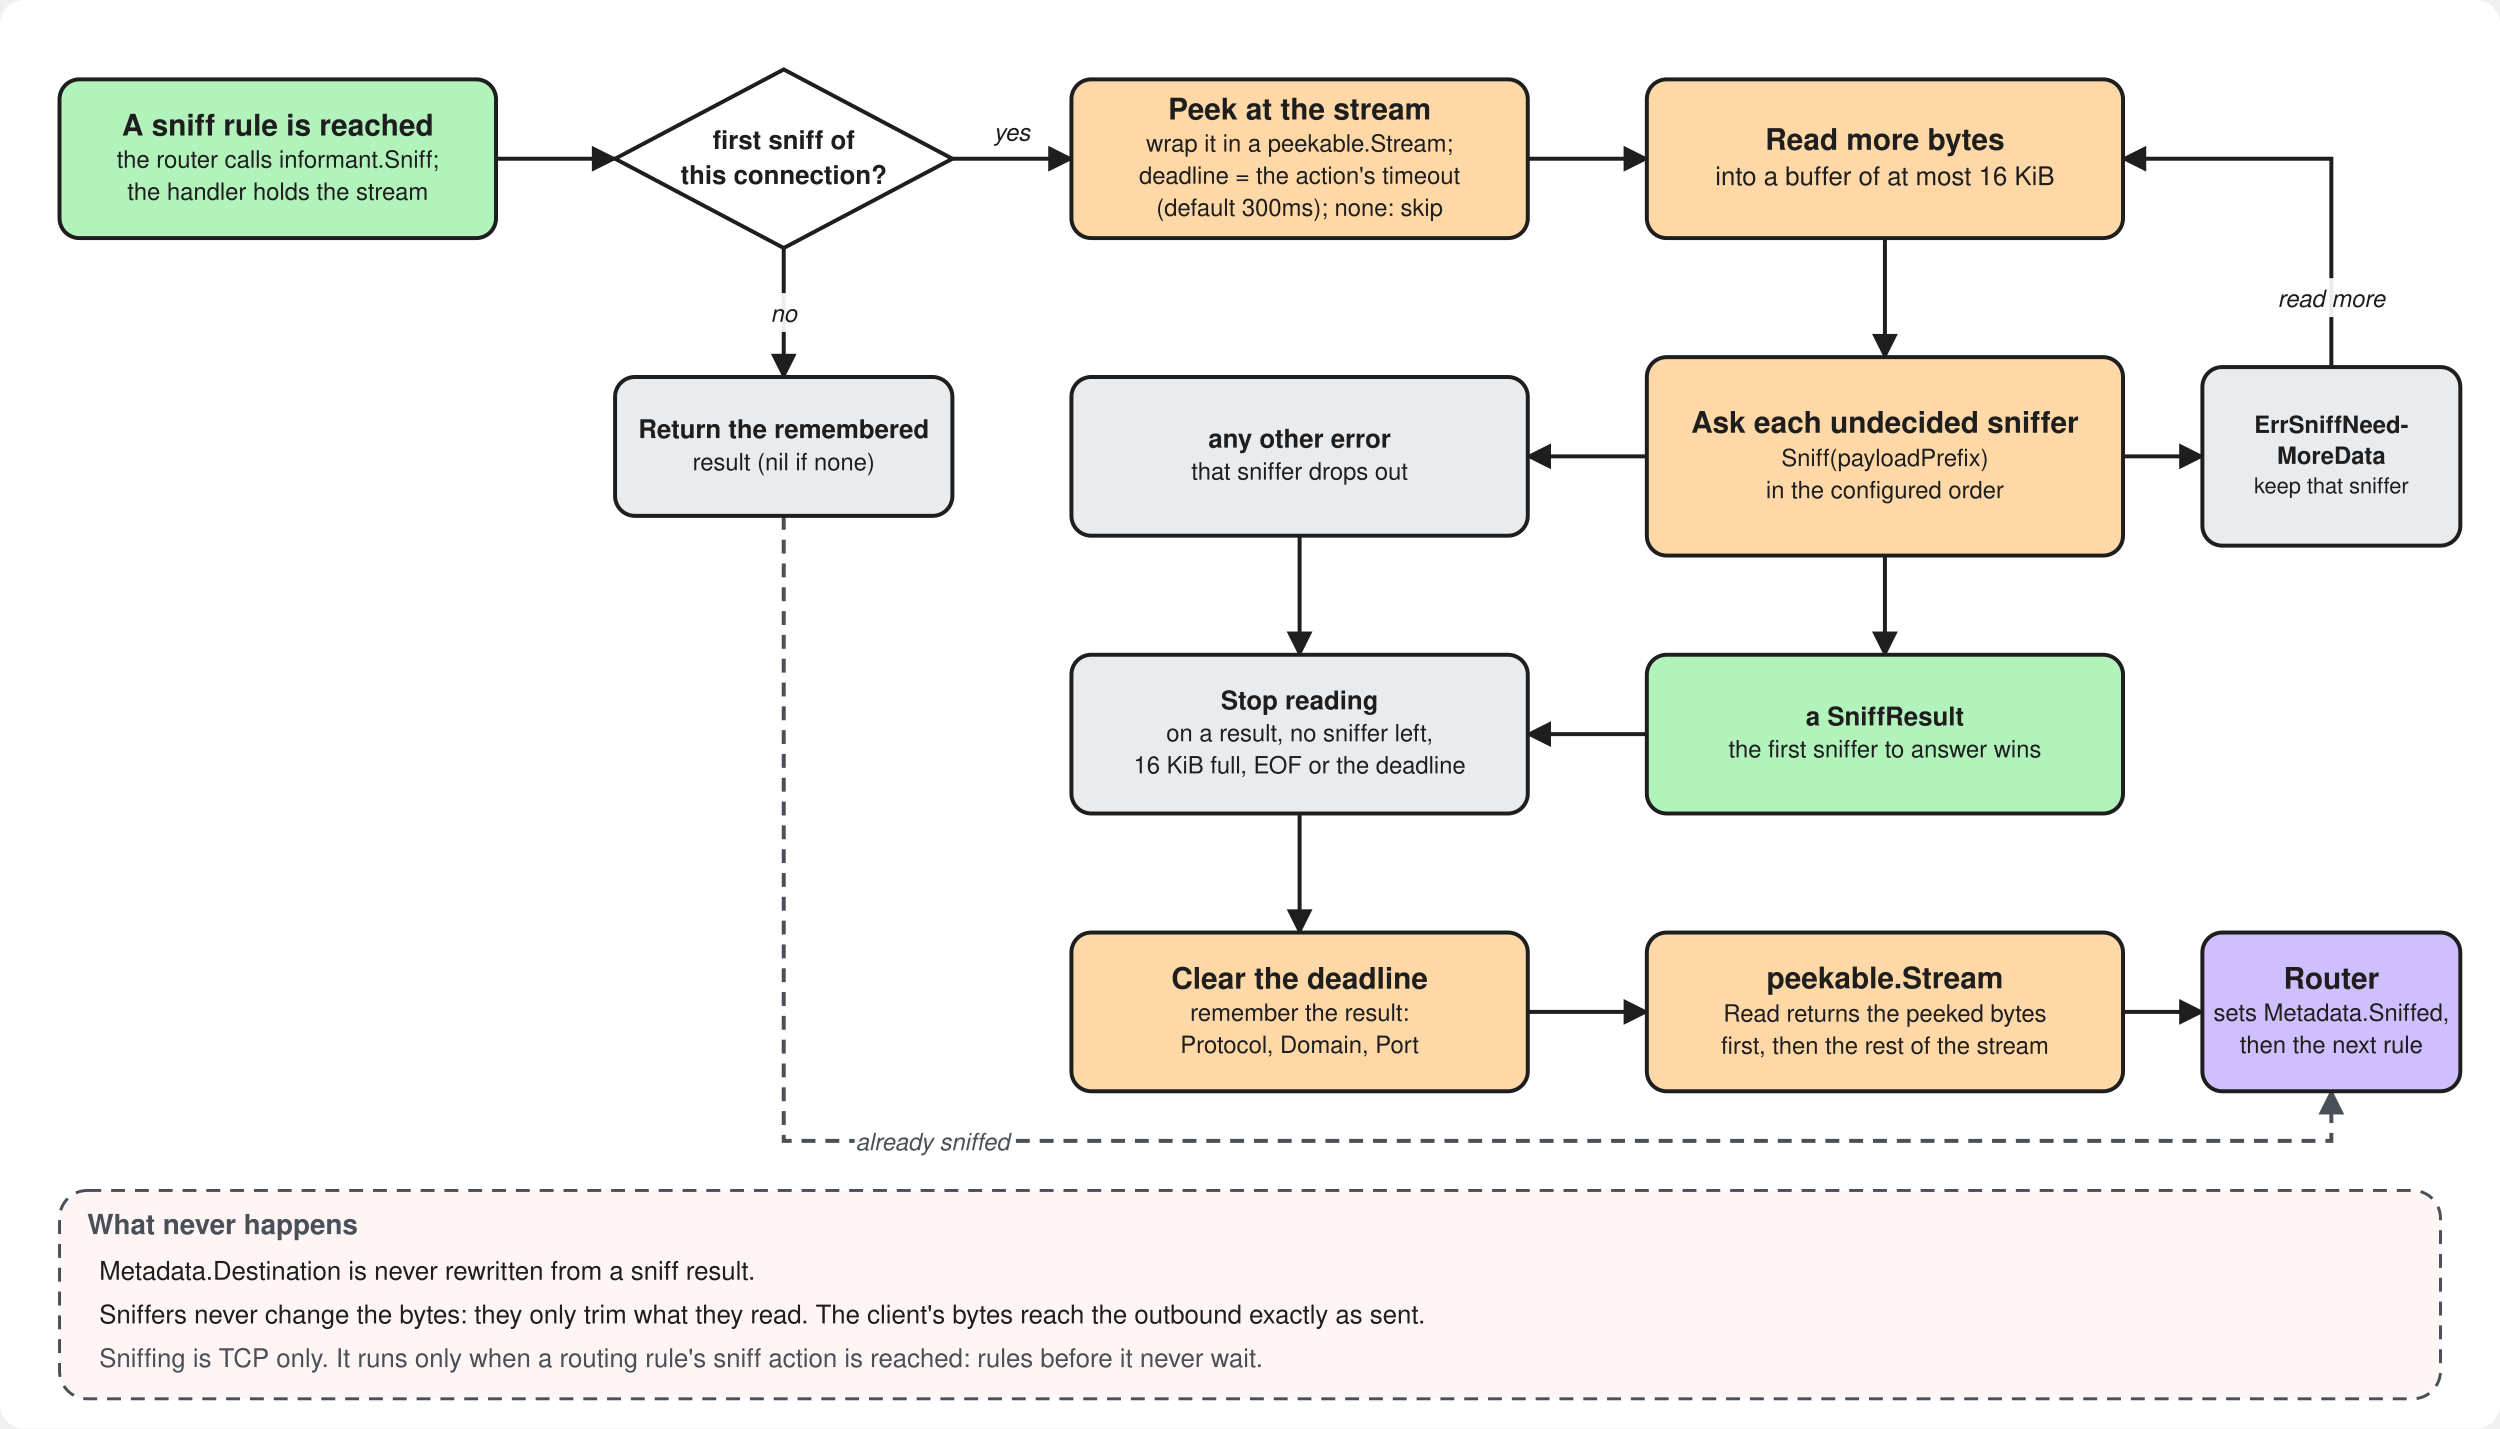
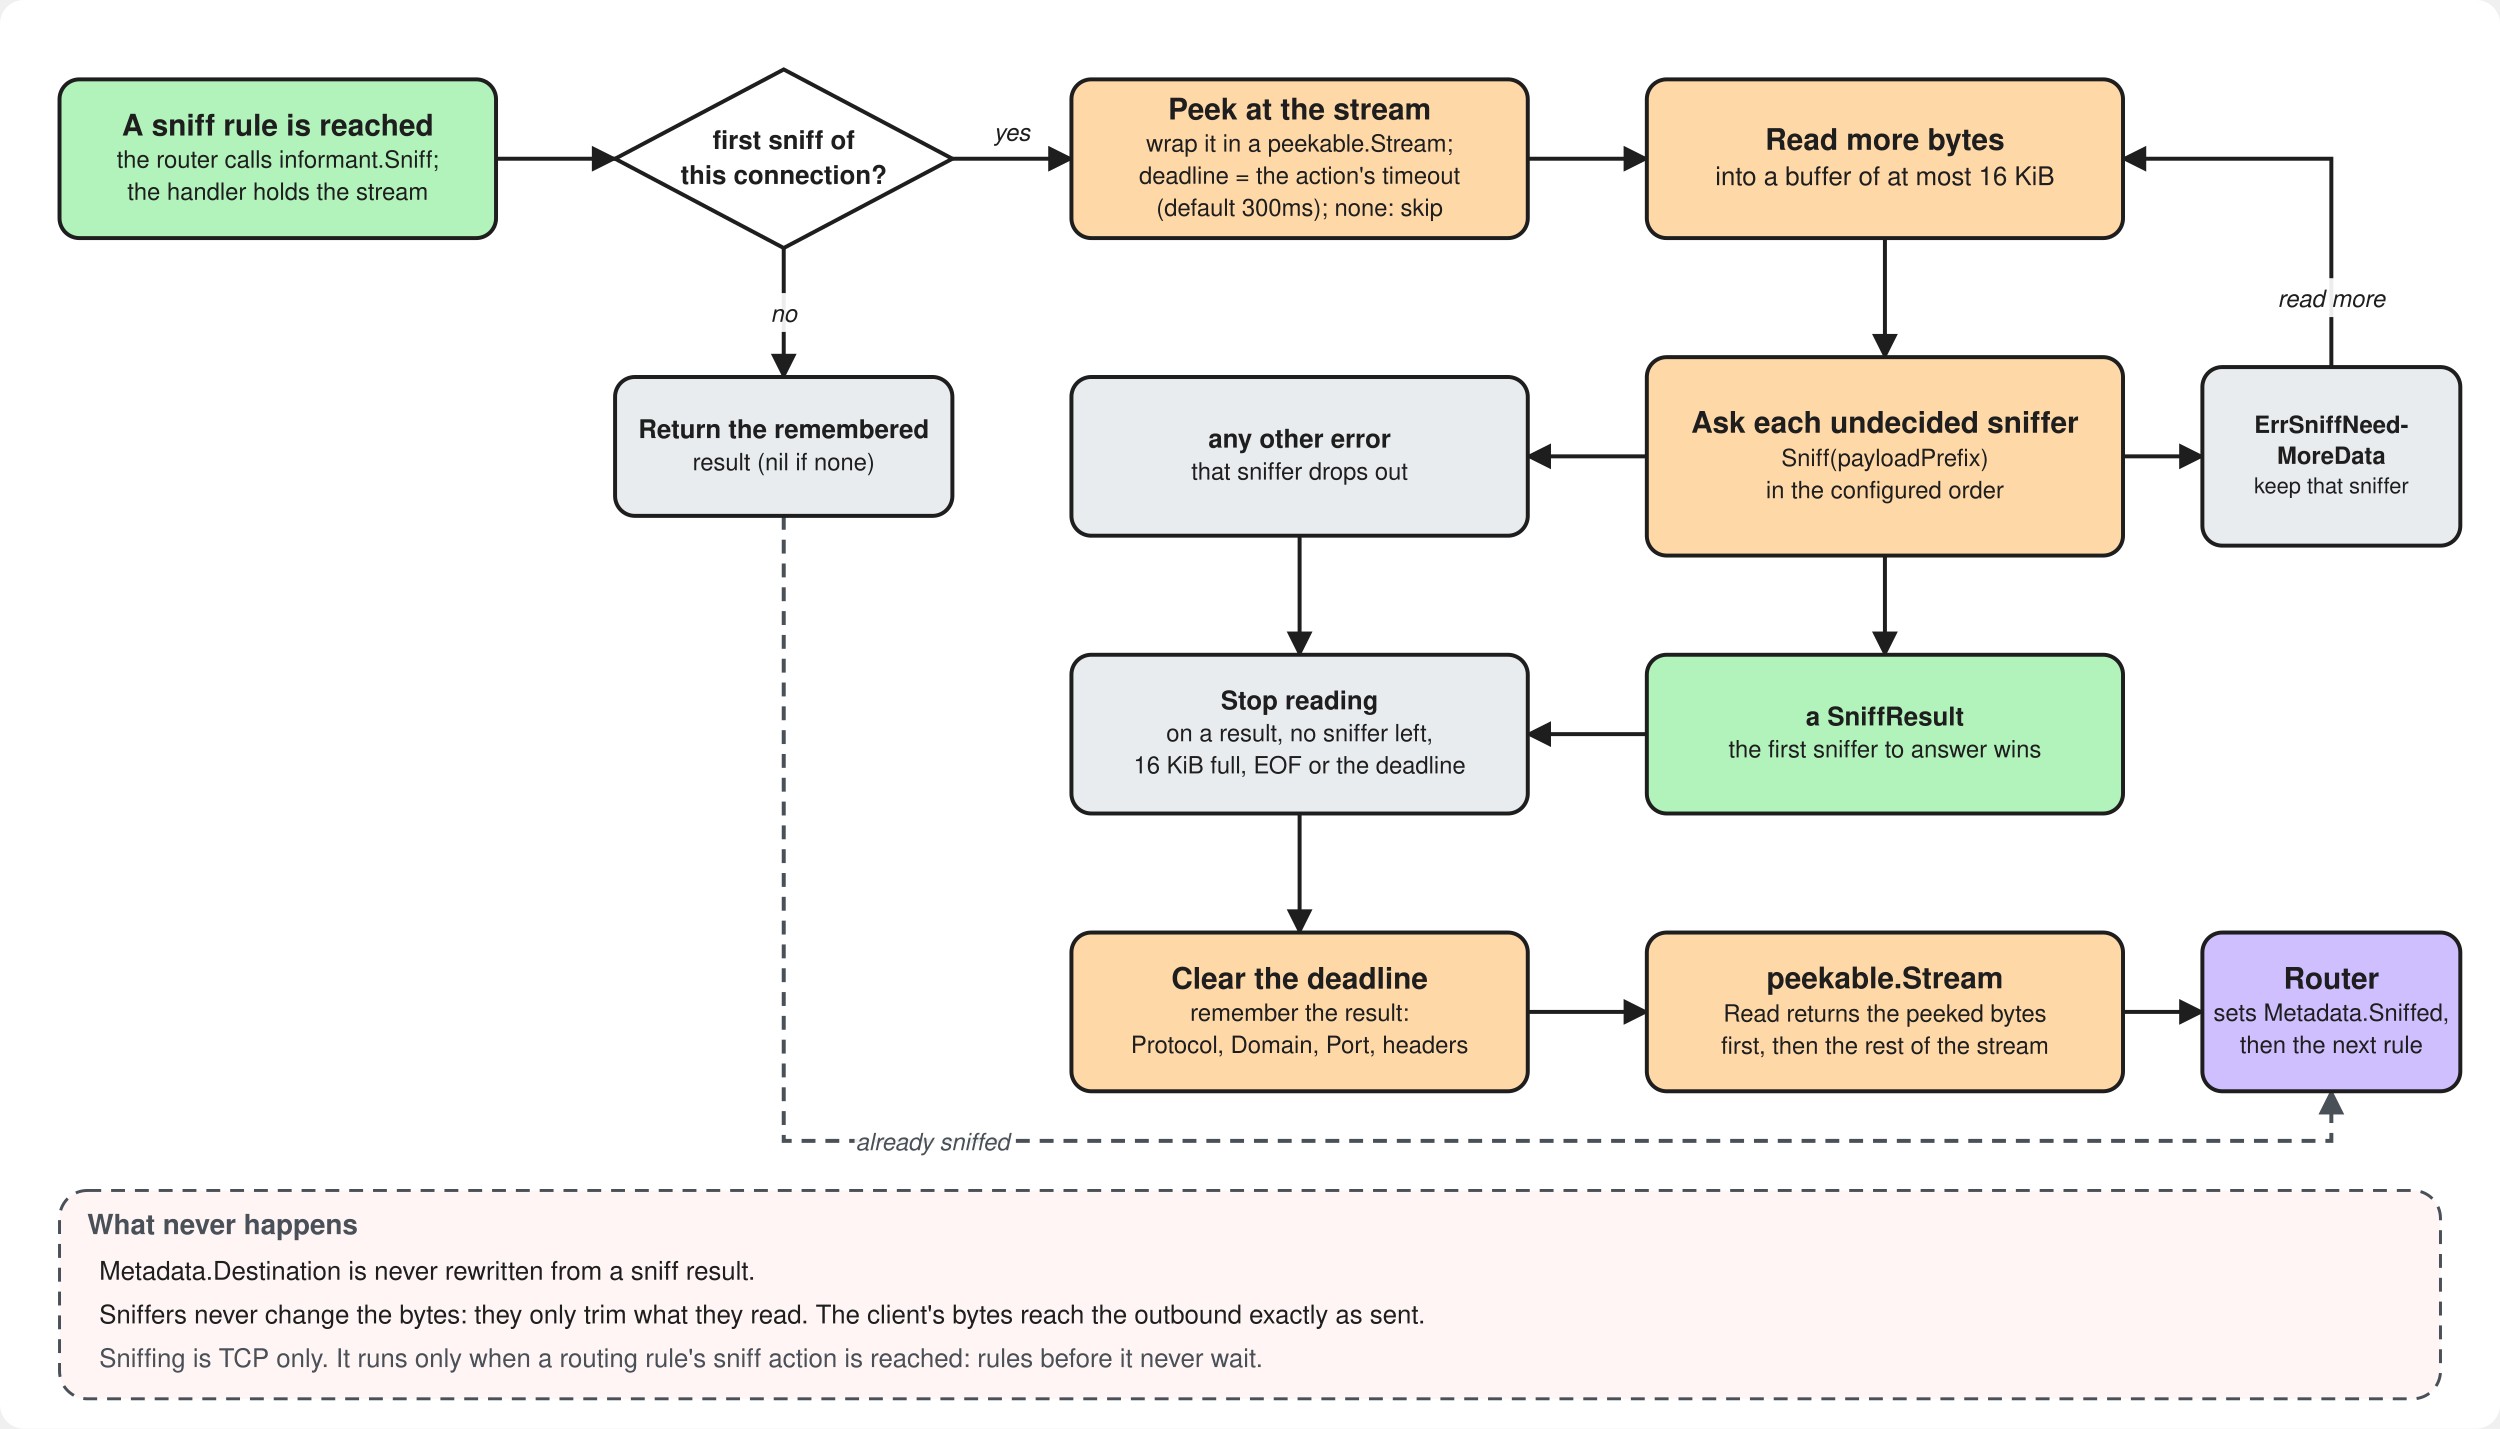
<svg xmlns="http://www.w3.org/2000/svg" viewBox="0 0 1260 720" width="1260" height="720" role="img" aria-label="How a routing rule's sniff action recognises a protocol without changing the stream">
  <defs>
    <marker id="h0" viewBox="0 0 10 10" refX="9" refY="5" markerUnits="userSpaceOnUse" markerWidth="13" markerHeight="13" orient="auto-start-reverse">
      <path d="M0,0 L10,5 L0,10 z" fill="#1e1e1e" />
    </marker>
    <marker id="h1" viewBox="0 0 10 10" refX="9" refY="5" markerUnits="userSpaceOnUse" markerWidth="13" markerHeight="13" orient="auto-start-reverse">
      <path d="M0,0 L10,5 L0,10 z" fill="#c92a2a" />
    </marker>
    <marker id="h2" viewBox="0 0 10 10" refX="9" refY="5" markerUnits="userSpaceOnUse" markerWidth="13" markerHeight="13" orient="auto-start-reverse">
      <path d="M0,0 L10,5 L0,10 z" fill="#495057" />
    </marker>
  </defs>
  <rect x="0" y="0" width="1260" height="720" rx="12" fill="#ffffff" />
  <g font-family="Helvetica, Arial, sans-serif" fill="#1e1e1e">
    <rect x="30" y="600" width="1200" height="105" rx="14" fill="#fff5f5" stroke="#495057" stroke-width="1.5" stroke-dasharray="7 5" />
    <text x="44" y="622" font-size="14" font-weight="bold" fill="#495057">What never happens</text>
    <polyline points="250,80.0 310,80.0" fill="none" stroke="#1e1e1e" stroke-width="2" marker-end="url(#h0)" />
    <polyline points="395.0,125 395.0,190" fill="none" stroke="#1e1e1e" stroke-width="2" marker-end="url(#h0)" />
    <polyline points="480,80.0 540,80.0" fill="none" stroke="#1e1e1e" stroke-width="2" marker-end="url(#h0)" />
    <polyline points="770,80.0 830,80.0" fill="none" stroke="#1e1e1e" stroke-width="2" marker-end="url(#h0)" />
    <polyline points="950.0,120 950.0,180" fill="none" stroke="#1e1e1e" stroke-width="2" marker-end="url(#h0)" />
    <polyline points="1070,230.0 1110,230.0" fill="none" stroke="#1e1e1e" stroke-width="2" marker-end="url(#h0)" />
    <polyline points="1175.0,185 1175,80 1070,80.0" fill="none" stroke="#1e1e1e" stroke-width="2" marker-end="url(#h0)" />
    <polyline points="830,230.0 770,230.0" fill="none" stroke="#1e1e1e" stroke-width="2" marker-end="url(#h0)" />
    <polyline points="950.0,280 950.0,330" fill="none" stroke="#1e1e1e" stroke-width="2" marker-end="url(#h0)" />
    <polyline points="655.0,270 655.0,330" fill="none" stroke="#1e1e1e" stroke-width="2" marker-end="url(#h0)" />
    <polyline points="830,370.0 770,370.0" fill="none" stroke="#1e1e1e" stroke-width="2" marker-end="url(#h0)" />
    <polyline points="655.0,410 655.0,470" fill="none" stroke="#1e1e1e" stroke-width="2" marker-end="url(#h0)" />
    <polyline points="770,510.0 830,510.0" fill="none" stroke="#1e1e1e" stroke-width="2" marker-end="url(#h0)" />
    <polyline points="1070,510.0 1110,510.0" fill="none" stroke="#1e1e1e" stroke-width="2" marker-end="url(#h0)" />
    <polyline points="395.0,260 395,575 1175,575 1175.0,550" fill="none" stroke="#495057" stroke-width="2" stroke-dasharray="7 5" marker-end="url(#h2)" />
    <rect x="30" y="40" width="220" height="80" rx="10" fill="#b2f2bb" stroke="#1e1e1e" stroke-width="2" />
    <text x="140.0" y="68.3" text-anchor="middle" font-size="15" font-weight="bold">A sniff rule is reached</text>
    <text x="140.0" y="84.5" text-anchor="middle" font-size="12">the router calls informant.Sniff;</text>
    <text x="140.0" y="100.7" text-anchor="middle" font-size="12">the handler holds the stream</text>
    <polygon points="395.0,35 480,80.0 395.0,125 310,80.0" fill="#ffffff" stroke="#1e1e1e" stroke-width="2" />
    <text x="395.0" y="75.1" text-anchor="middle" font-size="13" font-weight="bold">first sniff of</text>
    <text x="395.0" y="92.7" text-anchor="middle" font-size="13" font-weight="bold">this connection?</text>
    <rect x="310" y="190" width="170" height="70" rx="10" fill="#e9ecef" stroke="#1e1e1e" stroke-width="2" />
    <text x="395.0" y="220.8" text-anchor="middle" font-size="13" font-weight="bold">Return the remembered</text>
    <text x="395.0" y="237" text-anchor="middle" font-size="12">result (nil if none)</text>
    <rect x="540" y="40" width="230" height="80" rx="10" fill="#ffd8a8" stroke="#1e1e1e" stroke-width="2" />
    <text x="655.0" y="60.2" text-anchor="middle" font-size="15" font-weight="bold">Peek at the stream</text>
    <text x="655.0" y="76.4" text-anchor="middle" font-size="12">wrap it in a peekable.Stream;</text>
    <text x="655.0" y="92.6" text-anchor="middle" font-size="12">deadline = the action's timeout</text>
    <text x="655.0" y="108.8" text-anchor="middle" font-size="12">(default 300ms); none: skip</text>
    <rect x="830" y="40" width="240" height="80" rx="10" fill="#ffd8a8" stroke="#1e1e1e" stroke-width="2" />
    <text x="950.0" y="75.5" text-anchor="middle" font-size="15" font-weight="bold">Read more bytes</text>
    <text x="950.0" y="93.3" text-anchor="middle" font-size="13">into a buffer of at most 16 KiB</text>
    <rect x="830" y="180" width="240" height="100" rx="10" fill="#ffd8a8" stroke="#1e1e1e" stroke-width="2" />
    <text x="950.0" y="218.1" text-anchor="middle" font-size="15" font-weight="bold">Ask each undecided sniffer</text>
    <text x="950.0" y="234.9" text-anchor="middle" font-size="12">Sniff(payloadPrefix)</text>
    <text x="950.0" y="251.1" text-anchor="middle" font-size="12">in the configured order</text>
    <rect x="1110" y="185" width="130" height="90" rx="10" fill="#e9ecef" stroke="#1e1e1e" stroke-width="2" />
    <text x="1175.0" y="218.2" text-anchor="middle" font-size="12" font-weight="bold">ErrSniffNeed-</text>
    <text x="1175.0" y="233.8" text-anchor="middle" font-size="12" font-weight="bold">MoreData</text>
    <text x="1175.0" y="248.6" text-anchor="middle" font-size="11">keep that sniffer</text>
    <rect x="540" y="190" width="230" height="80" rx="10" fill="#e9ecef" stroke="#1e1e1e" stroke-width="2" />
    <text x="655.0" y="225.6" text-anchor="middle" font-size="13" font-weight="bold">any other error</text>
    <text x="655.0" y="241.7" text-anchor="middle" font-size="12">that sniffer drops out</text>
    <rect x="830" y="330" width="240" height="80" rx="10" fill="#b2f2bb" stroke="#1e1e1e" stroke-width="2" />
    <text x="950.0" y="365.6" text-anchor="middle" font-size="13" font-weight="bold">a SniffResult</text>
    <text x="950.0" y="381.7" text-anchor="middle" font-size="12">the first sniffer to answer wins</text>
    <rect x="540" y="330" width="230" height="80" rx="10" fill="#e9ecef" stroke="#1e1e1e" stroke-width="2" />
    <text x="655.0" y="357.5" text-anchor="middle" font-size="13" font-weight="bold">Stop reading</text>
    <text x="655.0" y="373.6" text-anchor="middle" font-size="12">on a result, no sniffer left,</text>
    <text x="655.0" y="389.8" text-anchor="middle" font-size="12">16 KiB full, EOF or the deadline</text>
    <rect x="540" y="470" width="230" height="80" rx="10" fill="#ffd8a8" stroke="#1e1e1e" stroke-width="2" />
    <text x="655.0" y="498.3" text-anchor="middle" font-size="15" font-weight="bold">Clear the deadline</text>
    <text x="655.0" y="514.5" text-anchor="middle" font-size="12">remember the result:</text>
-     <text x="655.0" y="530.7" text-anchor="middle" font-size="12">Protocol, Domain, Port</text>
+     <text x="655.0" y="530.7" text-anchor="middle" font-size="12">Protocol, Domain, Port, headers</text>
    <rect x="830" y="470" width="240" height="80" rx="10" fill="#ffd8a8" stroke="#1e1e1e" stroke-width="2" />
    <text x="950.0" y="498.1" text-anchor="middle" font-size="15" font-weight="bold">peekable.Stream</text>
    <text x="950.0" y="514.9" text-anchor="middle" font-size="12">Read returns the peeked bytes</text>
    <text x="950.0" y="531.1" text-anchor="middle" font-size="12">first, then the rest of the stream</text>
    <rect x="1110" y="470" width="130" height="80" rx="10" fill="#d0bfff" stroke="#1e1e1e" stroke-width="2" />
    <text x="1175.0" y="498.3" text-anchor="middle" font-size="15" font-weight="bold">Router</text>
    <text x="1175.0" y="514.5" text-anchor="middle" font-size="12">sets Metadata.Sniffed,</text>
    <text x="1175.0" y="530.7" text-anchor="middle" font-size="12">then the next rule</text>
    <text x="50" y="645" text-anchor="start" font-size="13" fill="#1e1e1e">Metadata.Destination is never rewritten from a sniff result.</text>
    <text x="50" y="667.0" text-anchor="start" font-size="13" fill="#1e1e1e">Sniffers never change the bytes: they only trim what they read. The client's bytes reach the outbound exactly as sent.</text>
    <text x="50" y="689" text-anchor="start" font-size="13" fill="#495057">Sniffing is TCP only. It runs only when a routing rule's sniff action is reached: rules before it never wait.</text>
    <rect x="383.8" y="147.7" width="22.5" height="19.6" rx="4" fill="#ffffff" opacity="0.92" />
    <text x="395.0" y="162.2" text-anchor="middle" font-size="12" font-style="italic" fill="#1e1e1e">no</text>
    <rect x="495.6" y="56.4" width="28.7" height="19.6" rx="4" fill="#ffffff" opacity="0.92" />
    <text x="510.0" y="70.9" text-anchor="middle" font-size="12" font-style="italic" fill="#1e1e1e">yes</text>
    <rect x="1141.9" y="140.2" width="66.2" height="19.6" rx="4" fill="#ffffff" opacity="0.92" />
    <text x="1175" y="154.7" text-anchor="middle" font-size="12" font-style="italic" fill="#1e1e1e">read more</text>
    <rect x="430.7" y="565.2" width="78.6" height="19.6" rx="4" fill="#ffffff" opacity="0.92" />
    <text x="470" y="579.7" text-anchor="middle" font-size="12" font-style="italic" fill="#495057">already sniffed</text>
  </g>
</svg>
